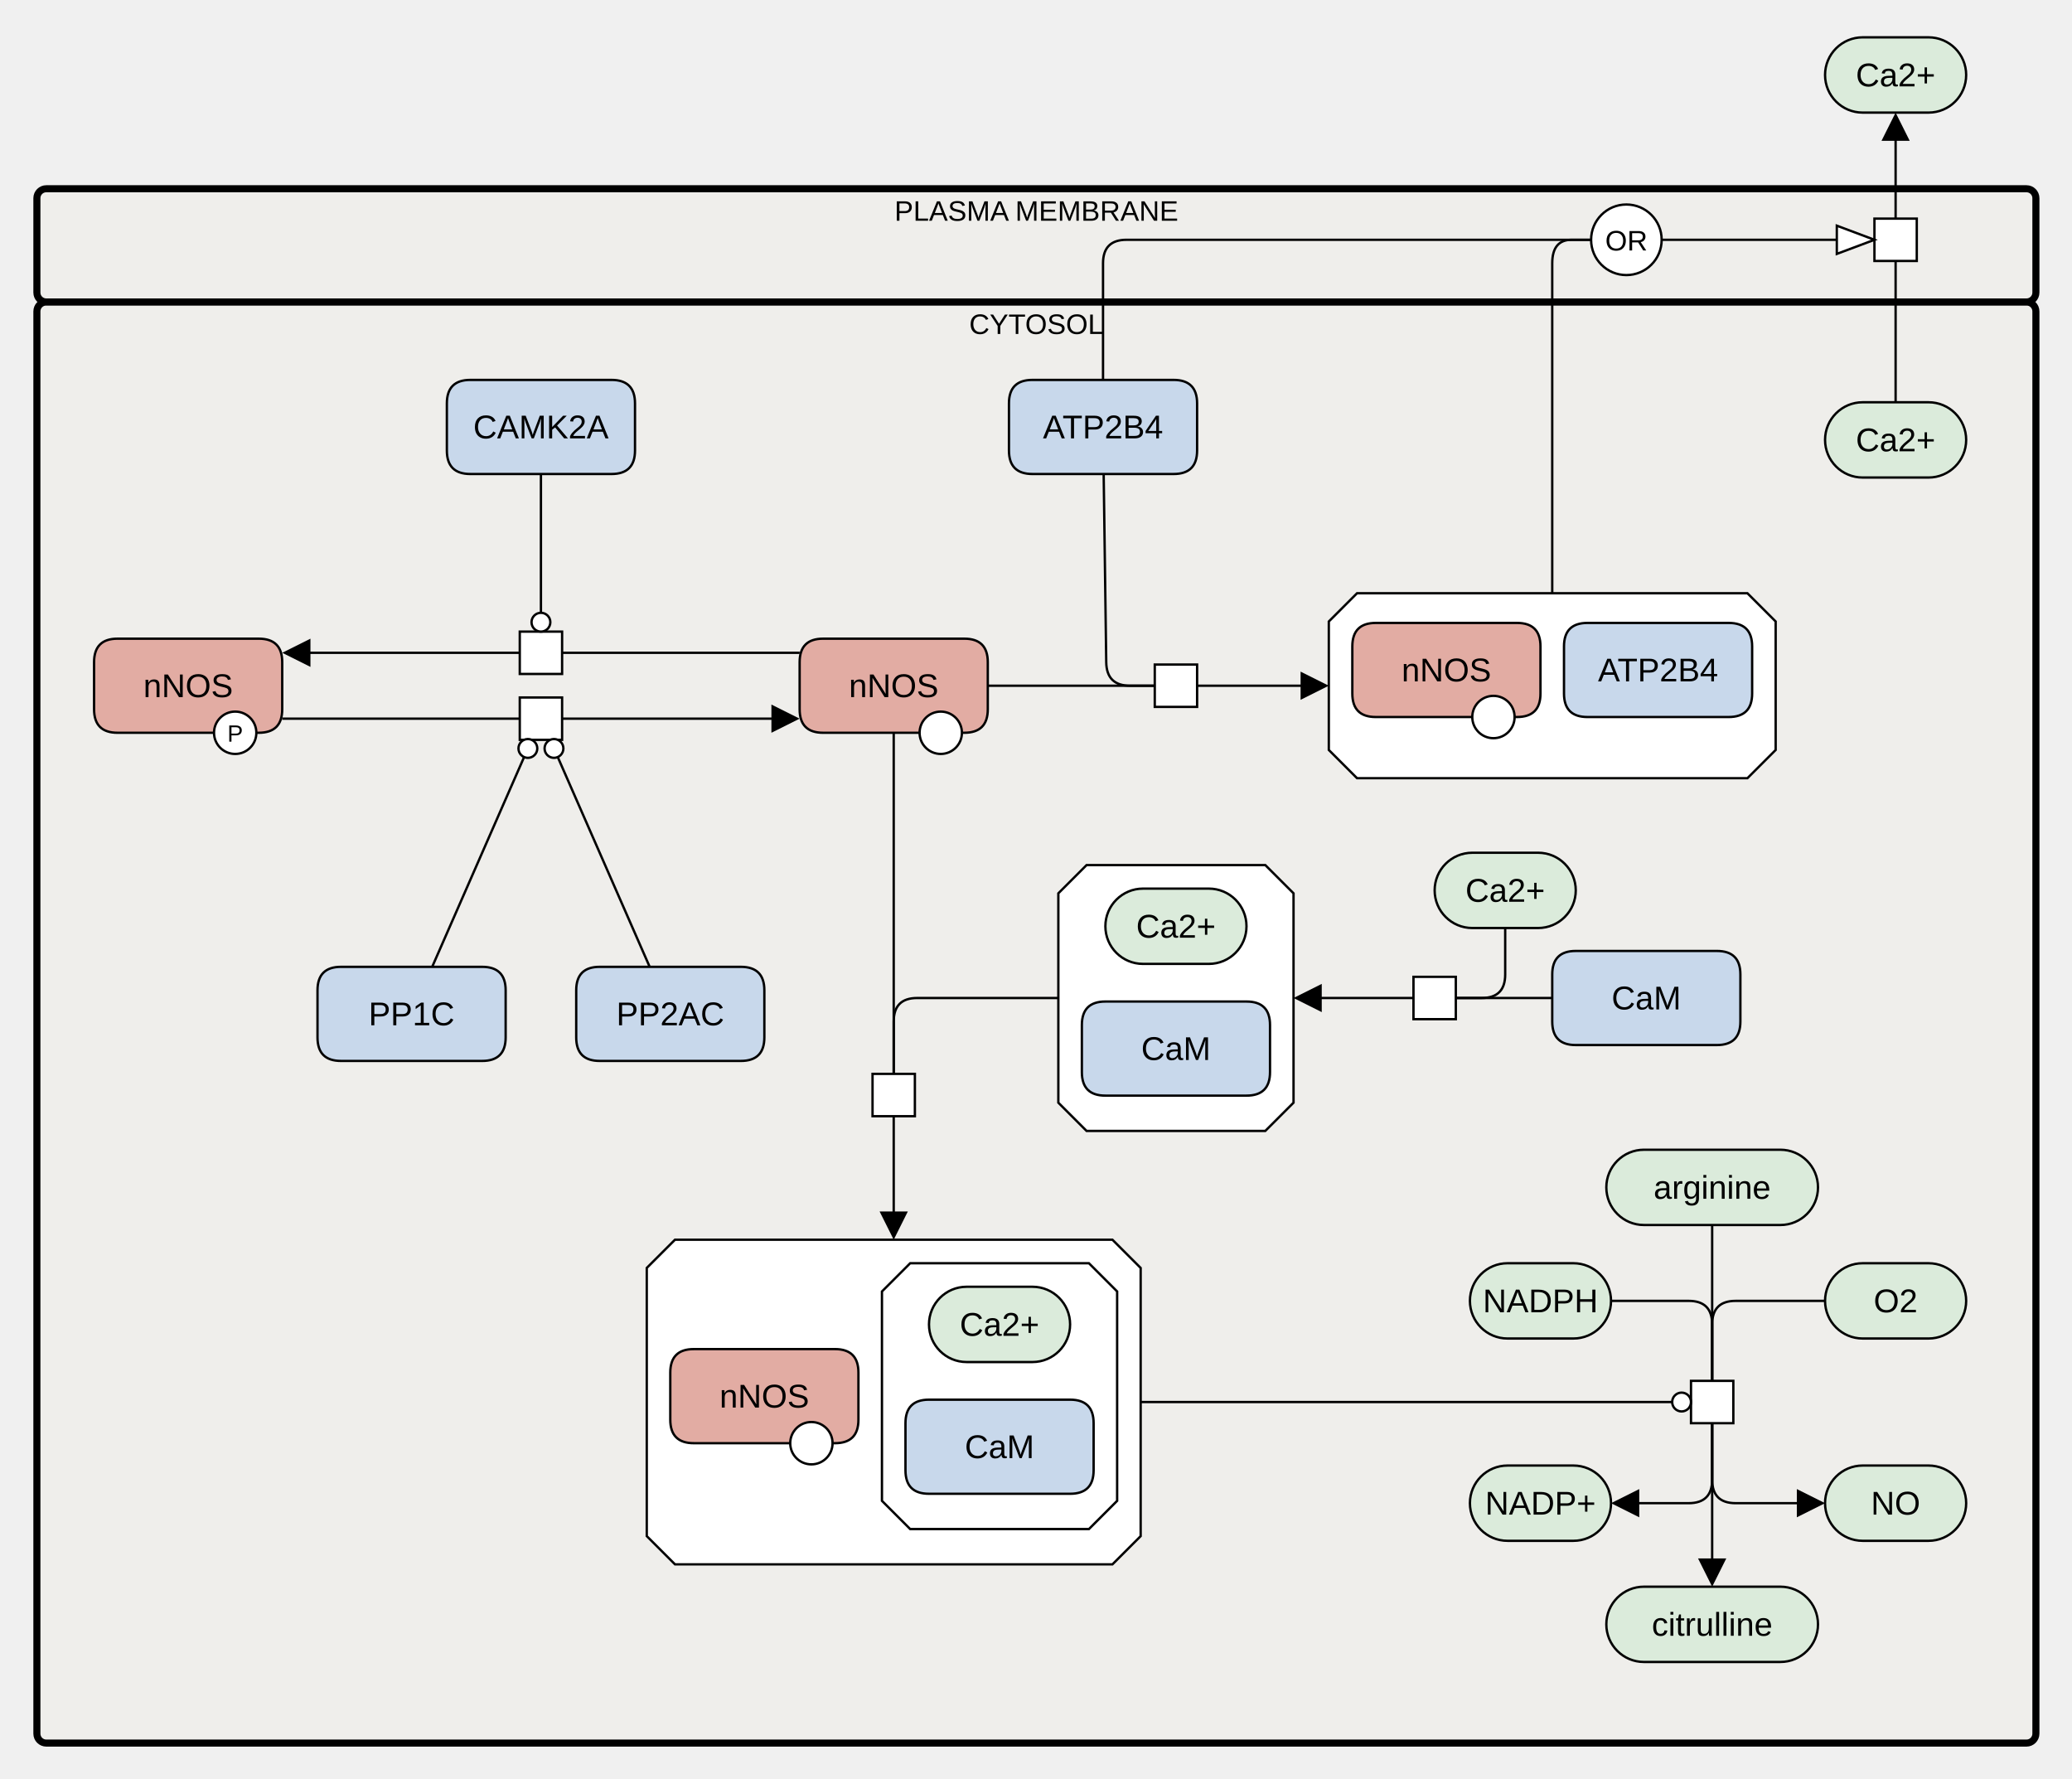
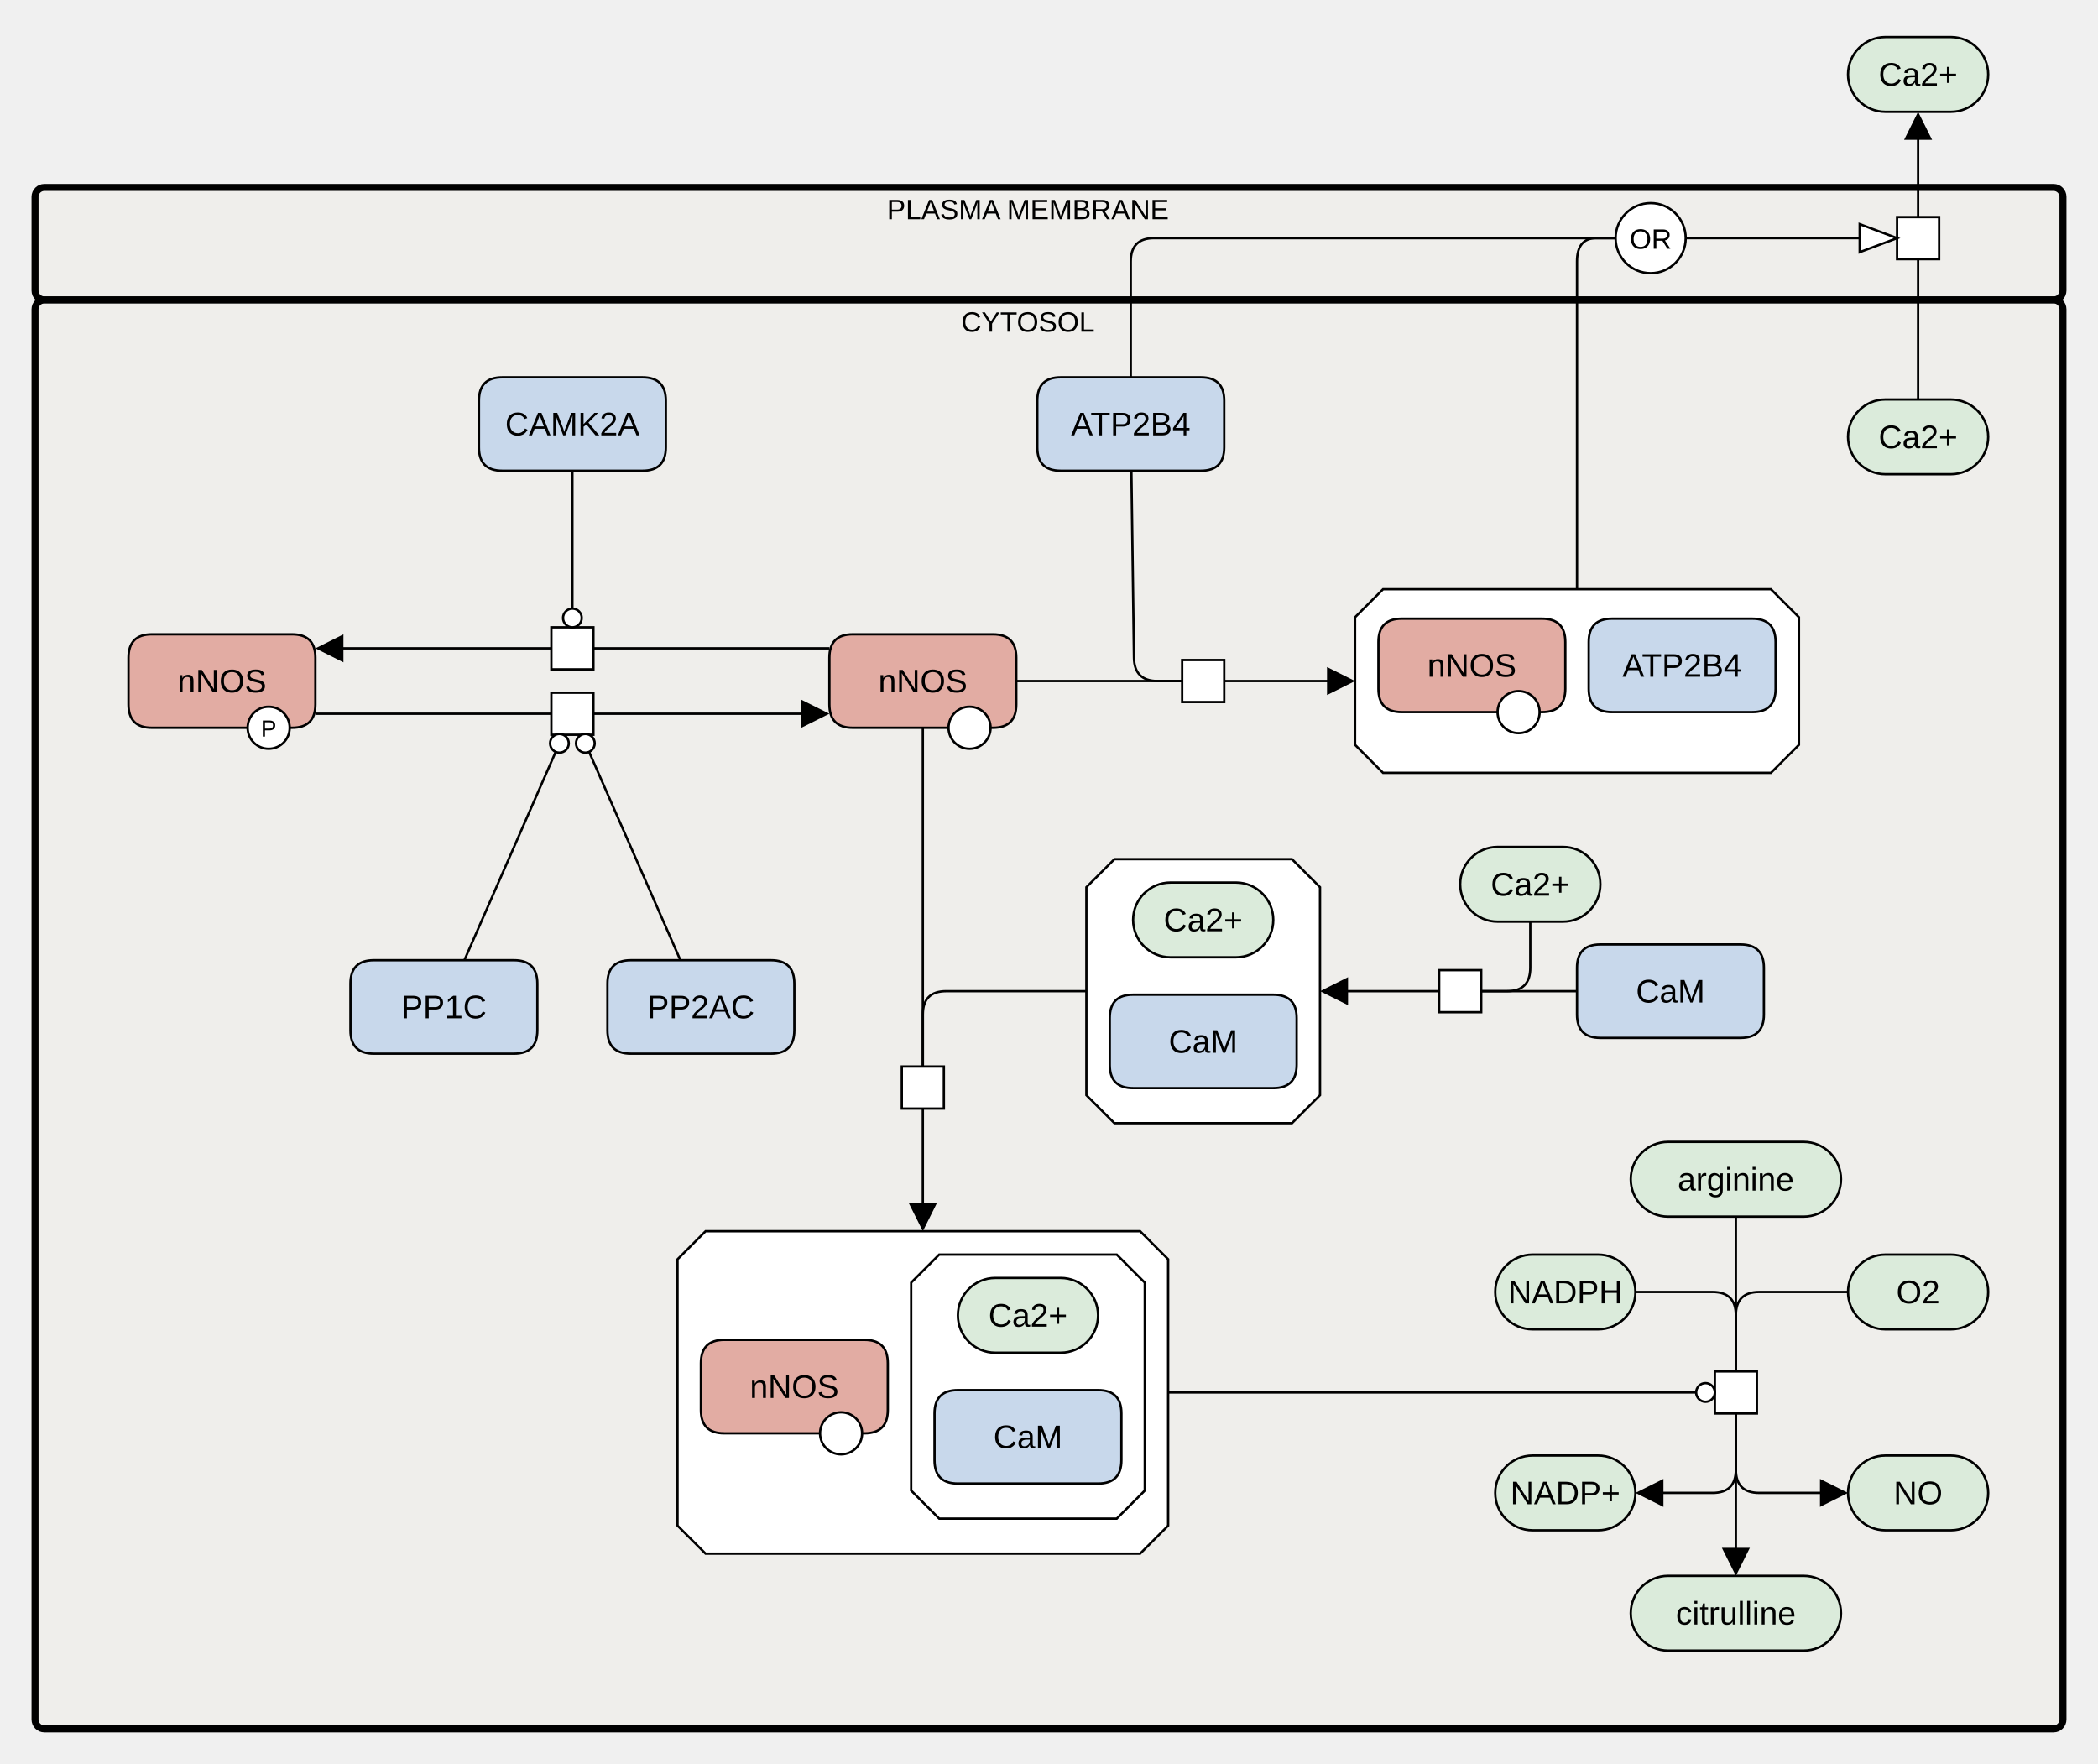
- <svg xmlns="http://www.w3.org/2000/svg" width="881" height="756" viewBox="0 0 881 756" stroke-linecap="butt" stroke-miterlimit="10">
-   <g transform="translate(-220,336)">
-     <path d="M235.686 -251.766 C235.686 -253.975 237.477 -255.766 239.686 -255.766 L1081.648 -255.766 C1083.857 -255.766 1085.648 -253.975 1085.648 -251.766 L1085.648 -211.633 C1085.648 -209.424 1083.857 -207.633 1081.648 -207.633 L239.686 -207.633 C237.477 -207.633 235.686 -209.424 235.686 -211.633 Z" fill="#EDEBE4" fill-opacity="0.447" stroke="none" />
-     <path d="M235.686 -251.766 C235.686 -253.975 237.477 -255.766 239.686 -255.766 L1081.648 -255.766 C1083.857 -255.766 1085.648 -253.975 1085.648 -251.766 L1085.648 -211.633 C1085.648 -209.424 1083.857 -207.633 1081.648 -207.633 L239.686 -207.633 C237.477 -207.633 235.686 -209.424 235.686 -211.633 Z" fill="none" stroke="#000000" stroke-width="3" />
-     <text x="660.667" y="-242.164" text-anchor="middle" font-family="'Dialog', Arial, Helvetica, sans-serif" font-size="12" fill="#000000" stroke="none" xml:space="preserve">PLASMA MEMBRANE</text>
-     <path d="M235.686 -203.633 C235.686 -205.842 237.477 -207.633 239.686 -207.633 L1081.648 -207.633 C1083.857 -207.633 1085.648 -205.842 1085.648 -203.633 L1085.648 400.981 C1085.648 403.19 1083.857 404.981 1081.648 404.981 L239.686 404.981 C237.477 404.981 235.686 403.19 235.686 400.981 Z" fill="#EDEBE4" fill-opacity="0.447" stroke="none" />
-     <path d="M235.686 -203.633 C235.686 -205.842 237.477 -207.633 239.686 -207.633 L1081.648 -207.633 C1083.857 -207.633 1085.648 -205.842 1085.648 -203.633 L1085.648 400.981 C1085.648 403.19 1083.857 404.981 1081.648 404.981 L239.686 404.981 C237.477 404.981 235.686 403.19 235.686 400.981 Z" fill="none" stroke="#000000" stroke-width="3" />
-     <text x="660.667" y="-194.031" text-anchor="middle" font-family="'Dialog', Arial, Helvetica, sans-serif" font-size="12" fill="#000000" stroke="none" xml:space="preserve">CYTOSOL</text>
+ <svg xmlns="http://www.w3.org/2000/svg" width="898" height="755" viewBox="0 0 898 755" stroke-linecap="butt" stroke-miterlimit="10">
+   <g transform="translate(-205,336)">
+     <path d="M220 -251.766 C220 -253.975 221.791 -255.766 224 -255.766 L1084 -255.766 C1086.209 -255.766 1088 -253.975 1088 -251.766 L1088 -211.633 C1088 -209.424 1086.209 -207.633 1084 -207.633 L224 -207.633 C221.791 -207.633 220 -209.424 220 -211.633 Z" fill="#EDEBE4" fill-opacity="0.447" stroke="none" />
+     <path d="M220 -251.766 C220 -253.975 221.791 -255.766 224 -255.766 L1084 -255.766 C1086.209 -255.766 1088 -253.975 1088 -251.766 L1088 -211.633 C1088 -209.424 1086.209 -207.633 1084 -207.633 L224 -207.633 C221.791 -207.633 220 -209.424 220 -211.633 Z" fill="none" stroke="#000000" stroke-width="3" />
+     <text x="644.981" y="-242.164" text-anchor="middle" font-family="'Dialog', Arial, Helvetica, sans-serif" font-size="12" fill="#000000" stroke="none" xml:space="preserve">PLASMA MEMBRANE</text>
+     <path d="M220 -203.633 C220 -205.842 221.791 -207.633 224 -207.633 L1084 -207.633 C1086.209 -207.633 1088 -205.842 1088 -203.633 L1088 400 C1088 402.209 1086.209 404 1084 404 L224 404 C221.791 404 220 402.209 220 400 Z" fill="#EDEBE4" fill-opacity="0.447" stroke="none" />
+     <path d="M220 -203.633 C220 -205.842 221.791 -207.633 224 -207.633 L1084 -207.633 C1086.209 -207.633 1088 -205.842 1088 -203.633 L1088 400 C1088 402.209 1086.209 404 1084 404 L224 404 C221.791 404 220 402.209 220 400 Z" fill="none" stroke="#000000" stroke-width="3" />
+     <text x="644.981" y="-194.031" text-anchor="middle" font-family="'Dialog', Arial, Helvetica, sans-serif" font-size="12" fill="#000000" stroke="none" xml:space="preserve">CYTOSOL</text>
    <path d="M903 168.75 C903 159.913 910.163 152.75 919 152.75 L977 152.75 C985.837 152.75 993 159.913 993 168.75 L993 168.75 C993 177.587 985.837 184.75 977 184.75 L919 184.75 C910.163 184.75 903 177.587 903 168.75 Z" fill="#DBEBDB" stroke="none" />
    <path d="M903 168.75 C903 159.913 910.163 152.75 919 152.75 L977 152.75 C985.837 152.75 993 159.913 993 168.75 L993 168.75 C993 177.587 985.837 184.75 977 184.75 L919 184.75 C910.163 184.75 903 177.587 903 168.75 Z" fill="none" stroke="#000000" />
    <text x="948" y="173.6" text-anchor="middle" font-family="Arial, Helvetica, sans-serif" font-size="14" fill="#000000" stroke="none" xml:space="preserve">arginine</text>
    <path d="M939 251 L957 251 L957 269 L939 269 Z" fill="#FFFFFF" stroke="none" />
    <path d="M939 251 L957 251 L957 269 L939 269 Z" fill="none" stroke="#000000" />
    <path d="M903 354.5 C903 345.663 910.163 338.5 919 338.5 L977 338.5 C985.837 338.5 993 345.663 993 354.5 L993 354.5 C993 363.337 985.837 370.5 977 370.5 L919 370.5 C910.163 370.5 903 363.337 903 354.5 Z" fill="#DBEBDB" stroke="none" />
    <path d="M903 354.5 C903 345.663 910.163 338.5 919 338.5 L977 338.5 C985.837 338.5 993 345.663 993 354.5 L993 354.5 C993 363.337 985.837 370.5 977 370.5 L919 370.5 C910.163 370.5 903 363.337 903 354.5 Z" fill="none" stroke="#000000" />
    <text x="948" y="359.35" text-anchor="middle" font-family="Arial, Helvetica, sans-serif" font-size="14" fill="#000000" stroke="none" xml:space="preserve">citrulline</text>
    <path d="M845 217 C845 208.163 852.163 201 861 201 L889 201 C897.837 201 905 208.163 905 217 L905 217 C905 225.837 897.837 233 889 233 L861 233 C852.163 233 845 225.837 845 217 Z" fill="#DBEBDB" stroke="none" />
    <path d="M845 217 C845 208.163 852.163 201 861 201 L889 201 C897.837 201 905 208.163 905 217 L905 217 C905 225.837 897.837 233 889 233 L861 233 C852.163 233 845 225.837 845 217 Z" fill="none" stroke="#000000" />
    <text x="875" y="221.85" text-anchor="middle" font-family="Arial, Helvetica, sans-serif" font-size="14" fill="#000000" stroke="none" xml:space="preserve">NADPH</text>
    <path d="M996 217 C996 208.163 1003.163 201 1012 201 L1040 201 C1048.837 201 1056 208.163 1056 217 L1056 217 C1056 225.837 1048.837 233 1040 233 L1012 233 C1003.163 233 996 225.837 996 217 Z" fill="#DBEBDB" stroke="none" />
    <path d="M996 217 C996 208.163 1003.163 201 1012 201 L1040 201 C1048.837 201 1056 208.163 1056 217 L1056 217 C1056 225.837 1048.837 233 1040 233 L1012 233 C1003.163 233 996 225.837 996 217 Z" fill="none" stroke="#000000" />
    <text x="1026" y="221.85" text-anchor="middle" font-family="Arial, Helvetica, sans-serif" font-size="14" fill="#000000" stroke="none" xml:space="preserve">O2</text>
    <path d="M845 303 C845 294.163 852.163 287 861 287 L889 287 C897.837 287 905 294.163 905 303 L905 303 C905 311.837 897.837 319 889 319 L861 319 C852.163 319 845 311.837 845 303 Z" fill="#DBEBDB" stroke="none" />
    <path d="M845 303 C845 294.163 852.163 287 861 287 L889 287 C897.837 287 905 294.163 905 303 L905 303 C905 311.837 897.837 319 889 319 L861 319 C852.163 319 845 311.837 845 303 Z" fill="none" stroke="#000000" />
    <text x="875" y="307.85" text-anchor="middle" font-family="Arial, Helvetica, sans-serif" font-size="14" fill="#000000" stroke="none" xml:space="preserve">NADP+</text>
    <path d="M996 303 C996 294.163 1003.163 287 1012 287 L1040 287 C1048.837 287 1056 294.163 1056 303 L1056 303 C1056 311.837 1048.837 319 1040 319 L1012 319 C1003.163 319 996 311.837 996 303 Z" fill="#DBEBDB" stroke="none" />
    <path d="M996 303 C996 294.163 1003.163 287 1012 287 L1040 287 C1048.837 287 1056 294.163 1056 303 L1056 303 C1056 311.837 1048.837 319 1040 319 L1012 319 C1003.163 319 996 311.837 996 303 Z" fill="none" stroke="#000000" />
    <text x="1026" y="307.85" text-anchor="middle" font-family="Arial, Helvetica, sans-serif" font-size="14" fill="#000000" stroke="none" xml:space="preserve">NO</text>
    <path d="M507 191 L693 191 L705 203 L705 317 L693 329 L507 329 L495 317 L495 203 Z" fill="#FFFFFF" stroke="none" />
    <path d="M507 191 L693 191 L705 203 L705 317 L693 329 L507 329 L495 317 L495 203 Z" fill="none" stroke="#000000" />
    <path d="M505 247.5 Q505 237.5 515 237.5 L575 237.5 Q585 237.5 585 247.5 L585 267.5 Q585 277.5 575 277.5 L515 277.5 Q505 277.5 505 267.5 Z" fill="#E2ACA3" stroke="none" />
    <path d="M505 247.5 Q505 237.5 515 237.5 L575 237.5 Q585 237.5 585 247.5 L585 267.5 Q585 277.5 575 277.5 L515 277.5 Q505 277.5 505 267.5 Z" fill="none" stroke="#000000" />
    <text x="545" y="262.35" text-anchor="middle" font-family="Arial, Helvetica, sans-serif" font-size="14" fill="#000000" stroke="none" xml:space="preserve">nNOS</text>
    <path d="M556 277.5 C556 272.529 560.029 268.5 565 268.5 L565 268.5 C569.971 268.5 574 272.529 574 277.5 L574 277.5 C574 282.471 569.971 286.5 565 286.5 L565 286.5 C560.029 286.5 556 282.471 556 277.5 Z" fill="#FFFFFF" stroke="none" />
    <path d="M556 277.5 C556 272.529 560.029 268.5 565 268.5 L565 268.5 C569.971 268.5 574 272.529 574 277.5 L574 277.5 C574 282.471 569.971 286.5 565 286.5 L565 286.5 C560.029 286.5 556 282.471 556 277.5 Z" fill="none" stroke="#000000" />
    <path d="M607 201 L683 201 L695 213 L695 302 L683 314 L607 314 L595 302 L595 213 Z" fill="#FFFFFF" stroke="none" />
    <path d="M607 201 L683 201 L695 213 L695 302 L683 314 L607 314 L595 302 L595 213 Z" fill="none" stroke="#000000" />
    <path d="M605 269 Q605 259 615 259 L675 259 Q685 259 685 269 L685 289 Q685 299 675 299 L615 299 Q605 299 605 289 Z" fill="#C8D8EB" stroke="none" />
    <path d="M605 269 Q605 259 615 259 L675 259 Q685 259 685 269 L685 289 Q685 299 675 299 L615 299 Q605 299 605 289 Z" fill="none" stroke="#000000" />
    <text x="645" y="283.85" text-anchor="middle" font-family="Arial, Helvetica, sans-serif" font-size="14" fill="#000000" stroke="none" xml:space="preserve">CaM</text>
    <path d="M615 227 C615 218.163 622.163 211 631 211 L659 211 C667.837 211 675 218.163 675 227 L675 227 C675 235.837 667.837 243 659 243 L631 243 C622.163 243 615 235.837 615 227 Z" fill="#DBEBDB" stroke="none" />
    <path d="M615 227 C615 218.163 622.163 211 631 211 L659 211 C667.837 211 675 218.163 675 227 L675 227 C675 235.837 667.837 243 659 243 L631 243 C622.163 243 615 235.837 615 227 Z" fill="none" stroke="#000000" />
    <text x="645" y="231.85" text-anchor="middle" font-family="Arial, Helvetica, sans-serif" font-size="14" fill="#000000" stroke="none" xml:space="preserve">Ca2+</text>
    <path d="M560 -54.5 Q560 -64.5 570 -64.5 L630 -64.5 Q640 -64.5 640 -54.5 L640 -34.5 Q640 -24.5 630 -24.5 L570 -24.5 Q560 -24.5 560 -34.5 Z" fill="#E2ACA3" stroke="none" />
    <path d="M560 -54.5 Q560 -64.5 570 -64.5 L630 -64.5 Q640 -64.5 640 -54.5 L640 -34.5 Q640 -24.5 630 -24.5 L570 -24.5 Q560 -24.5 560 -34.5 Z" fill="none" stroke="#000000" />
    <text x="600" y="-39.65" text-anchor="middle" font-family="Arial, Helvetica, sans-serif" font-size="14" fill="#000000" stroke="none" xml:space="preserve">nNOS</text>
    <path d="M611 -24.5 C611 -29.471 615.029 -33.5 620 -33.5 L620 -33.5 C624.971 -33.5 629 -29.471 629 -24.5 L629 -24.5 C629 -19.529 624.971 -15.5 620 -15.5 L620 -15.5 C615.029 -15.5 611 -19.529 611 -24.5 Z" fill="#FFFFFF" stroke="none" />
    <path d="M611 -24.5 C611 -29.471 615.029 -33.5 620 -33.5 L620 -33.5 C624.971 -33.5 629 -29.471 629 -24.5 L629 -24.5 C629 -19.529 624.971 -15.5 620 -15.5 L620 -15.5 C615.029 -15.5 611 -19.529 611 -24.5 Z" fill="none" stroke="#000000" />
    <path d="M591 120.5 L609 120.5 L609 138.5 L591 138.5 Z" fill="#FFFFFF" stroke="none" />
    <path d="M591 120.5 L609 120.5 L609 138.5 L591 138.5 Z" fill="none" stroke="#000000" />
    <path d="M682 31.75 L758 31.75 L770 43.75 L770 132.75 L758 144.75 L682 144.75 L670 132.75 L670 43.75 Z" fill="#FFFFFF" stroke="none" />
    <path d="M682 31.75 L758 31.75 L770 43.75 L770 132.75 L758 144.75 L682 144.75 L670 132.75 L670 43.75 Z" fill="none" stroke="#000000" />
    <path d="M680 99.75 Q680 89.75 690 89.75 L750 89.75 Q760 89.75 760 99.75 L760 119.75 Q760 129.75 750 129.75 L690 129.75 Q680 129.75 680 119.75 Z" fill="#C8D8EB" stroke="none" />
    <path d="M680 99.75 Q680 89.75 690 89.75 L750 89.75 Q760 89.75 760 99.75 L760 119.75 Q760 129.75 750 129.75 L690 129.75 Q680 129.75 680 119.75 Z" fill="none" stroke="#000000" />
    <text x="720" y="114.6" text-anchor="middle" font-family="Arial, Helvetica, sans-serif" font-size="14" fill="#000000" stroke="none" xml:space="preserve">CaM</text>
    <path d="M690 57.75 C690 48.913 697.163 41.75 706 41.75 L734 41.75 C742.837 41.75 750 48.913 750 57.75 L750 57.75 C750 66.587 742.837 73.75 734 73.75 L706 73.75 C697.163 73.75 690 66.587 690 57.75 Z" fill="#DBEBDB" stroke="none" />
    <path d="M690 57.75 C690 48.913 697.163 41.75 706 41.75 L734 41.75 C742.837 41.75 750 48.913 750 57.75 L750 57.75 C750 66.587 742.837 73.75 734 73.75 L706 73.75 C697.163 73.75 690 66.587 690 57.75 Z" fill="none" stroke="#000000" />
    <text x="720" y="62.6" text-anchor="middle" font-family="Arial, Helvetica, sans-serif" font-size="14" fill="#000000" stroke="none" xml:space="preserve">Ca2+</text>
    <path d="M711 -53.5 L729 -53.5 L729 -35.5 L711 -35.5 Z" fill="#FFFFFF" stroke="none" />
    <path d="M711 -53.5 L729 -53.5 L729 -35.5 L711 -35.5 Z" fill="none" stroke="#000000" />
    <path d="M649 -164.5 Q649 -174.5 659 -174.5 L719 -174.5 Q729 -174.5 729 -164.5 L729 -144.5 Q729 -134.5 719 -134.5 L659 -134.5 Q649 -134.5 649 -144.5 Z" fill="#C8D8EB" stroke="none" />
    <path d="M649 -164.5 Q649 -174.5 659 -174.5 L719 -174.5 Q729 -174.5 729 -164.5 L729 -144.5 Q729 -134.5 719 -134.5 L659 -134.5 Q649 -134.5 649 -144.5 Z" fill="none" stroke="#000000" />
    <text x="689" y="-149.65" text-anchor="middle" font-family="Arial, Helvetica, sans-serif" font-size="14" fill="#000000" stroke="none" xml:space="preserve">ATP2B4</text>
    <path d="M797 -83.805 L963 -83.805 L975 -71.805 L975 -17.195 L963 -5.195 L797 -5.195 L785 -17.195 L785 -71.805 Z" fill="#FFFFFF" stroke="none" />
    <path d="M797 -83.805 L963 -83.805 L975 -71.805 L975 -17.195 L963 -5.195 L797 -5.195 L785 -17.195 L785 -71.805 Z" fill="none" stroke="#000000" />
    <path d="M795 -61.195 Q795 -71.195 805 -71.195 L865 -71.195 Q875 -71.195 875 -61.195 L875 -41.195 Q875 -31.195 865 -31.195 L805 -31.195 Q795 -31.195 795 -41.195 Z" fill="#E2ACA3" stroke="none" />
    <path d="M795 -61.195 Q795 -71.195 805 -71.195 L865 -71.195 Q875 -71.195 875 -61.195 L875 -41.195 Q875 -31.195 865 -31.195 L805 -31.195 Q795 -31.195 795 -41.195 Z" fill="none" stroke="#000000" />
    <text x="835" y="-46.346" text-anchor="middle" font-family="Arial, Helvetica, sans-serif" font-size="14" fill="#000000" stroke="none" xml:space="preserve">nNOS</text>
    <path d="M846 -31.195 C846 -36.166 850.029 -40.195 855 -40.195 L855 -40.195 C859.971 -40.195 864 -36.166 864 -31.195 L864 -31.195 C864 -26.225 859.971 -22.195 855 -22.195 L855 -22.195 C850.029 -22.195 846 -26.225 846 -31.195 Z" fill="#FFFFFF" stroke="none" />
    <path d="M846 -31.195 C846 -36.166 850.029 -40.195 855 -40.195 L855 -40.195 C859.971 -40.195 864 -36.166 864 -31.195 L864 -31.195 C864 -26.225 859.971 -22.195 855 -22.195 L855 -22.195 C850.029 -22.195 846 -26.225 846 -31.195 Z" fill="none" stroke="#000000" />
    <path d="M885 -61.195 Q885 -71.195 895 -71.195 L955 -71.195 Q965 -71.195 965 -61.195 L965 -41.195 Q965 -31.195 955 -31.195 L895 -31.195 Q885 -31.195 885 -41.195 Z" fill="#C8D8EB" stroke="none" />
    <path d="M885 -61.195 Q885 -71.195 895 -71.195 L955 -71.195 Q965 -71.195 965 -61.195 L965 -41.195 Q965 -31.195 955 -31.195 L895 -31.195 Q885 -31.195 885 -41.195 Z" fill="none" stroke="#000000" />
    <text x="925" y="-46.346" text-anchor="middle" font-family="Arial, Helvetica, sans-serif" font-size="14" fill="#000000" stroke="none" xml:space="preserve">ATP2B4</text>
    <path d="M260 -54.5 Q260 -64.5 270 -64.5 L330 -64.5 Q340 -64.5 340 -54.5 L340 -34.5 Q340 -24.5 330 -24.5 L270 -24.5 Q260 -24.5 260 -34.5 Z" fill="#E2ACA3" stroke="none" />
    <path d="M260 -54.5 Q260 -64.5 270 -64.5 L330 -64.5 Q340 -64.5 340 -54.5 L340 -34.5 Q340 -24.5 330 -24.5 L270 -24.5 Q260 -24.5 260 -34.5 Z" fill="none" stroke="#000000" />
    <text x="300" y="-39.65" text-anchor="middle" font-family="Arial, Helvetica, sans-serif" font-size="14" fill="#000000" stroke="none" xml:space="preserve">nNOS</text>
    <path d="M311 -24.5 C311 -29.471 315.029 -33.5 320 -33.5 L320 -33.5 C324.971 -33.5 329 -29.471 329 -24.5 L329 -24.5 C329 -19.529 324.971 -15.5 320 -15.5 L320 -15.5 C315.029 -15.5 311 -19.529 311 -24.5 Z" fill="#FFFFFF" stroke="none" />
    <path d="M311 -24.5 C311 -29.471 315.029 -33.5 320 -33.5 L320 -33.5 C324.971 -33.5 329 -29.471 329 -24.5 L329 -24.5 C329 -19.529 324.971 -15.5 320 -15.5 L320 -15.5 C315.029 -15.5 311 -19.529 311 -24.5 Z" fill="none" stroke="#000000" />
    <text x="320" y="-20.721" text-anchor="middle" font-family="'Dialog', Arial, Helvetica, sans-serif" font-size="10" fill="#000000" stroke="none" xml:space="preserve">P</text>
    <path d="M441 -67.5 L459 -67.5 L459 -49.5 L441 -49.5 Z" fill="#FFFFFF" stroke="none" />
    <path d="M441 -67.5 L459 -67.5 L459 -49.5 L441 -49.5 Z" fill="none" stroke="#000000" />
    <path d="M441 -39.5 L459 -39.5 L459 -21.5 L441 -21.5 Z" fill="#FFFFFF" stroke="none" />
    <path d="M441 -39.5 L459 -39.5 L459 -21.5 L441 -21.5 Z" fill="none" stroke="#000000" />
    <path d="M410 -164.5 Q410 -174.5 420 -174.5 L480 -174.5 Q490 -174.5 490 -164.5 L490 -144.5 Q490 -134.5 480 -134.5 L420 -134.5 Q410 -134.5 410 -144.5 Z" fill="#C8D8EB" stroke="none" />
    <path d="M410 -164.5 Q410 -174.5 420 -174.5 L480 -174.5 Q490 -174.5 490 -164.5 L490 -144.5 Q490 -134.5 480 -134.5 L420 -134.5 Q410 -134.5 410 -144.5 Z" fill="none" stroke="#000000" />
    <text x="450" y="-149.65" text-anchor="middle" font-family="Arial, Helvetica, sans-serif" font-size="14" fill="#000000" stroke="none" xml:space="preserve">CAMK2A</text>
    <path d="M355 85 Q355 75 365 75 L425 75 Q435 75 435 85 L435 105 Q435 115 425 115 L365 115 Q355 115 355 105 Z" fill="#C8D8EB" stroke="none" />
    <path d="M355 85 Q355 75 365 75 L425 75 Q435 75 435 85 L435 105 Q435 115 425 115 L365 115 Q355 115 355 105 Z" fill="none" stroke="#000000" />
    <text x="395" y="99.85" text-anchor="middle" font-family="Arial, Helvetica, sans-serif" font-size="14" fill="#000000" stroke="none" xml:space="preserve">PP1C</text>
    <path d="M465 85 Q465 75 475 75 L535 75 Q545 75 545 85 L545 105 Q545 115 535 115 L475 115 Q465 115 465 105 Z" fill="#C8D8EB" stroke="none" />
    <path d="M465 85 Q465 75 475 75 L535 75 Q545 75 545 85 L545 105 Q545 115 535 115 L475 115 Q465 115 465 105 Z" fill="none" stroke="#000000" />
    <text x="505" y="99.85" text-anchor="middle" font-family="Arial, Helvetica, sans-serif" font-size="14" fill="#000000" stroke="none" xml:space="preserve">PP2AC</text>
    <path d="M821 79.25 L839 79.25 L839 97.25 L821 97.25 Z" fill="#FFFFFF" stroke="none" />
    <path d="M821 79.25 L839 79.25 L839 97.25 L821 97.25 Z" fill="none" stroke="#000000" />
    <path d="M880 78.25 Q880 68.25 890 68.25 L950 68.25 Q960 68.25 960 78.25 L960 98.25 Q960 108.25 950 108.25 L890 108.25 Q880 108.25 880 98.25 Z" fill="#C8D8EB" stroke="none" />
    <path d="M880 78.25 Q880 68.25 890 68.25 L950 68.25 Q960 68.25 960 78.25 L960 98.25 Q960 108.25 950 108.25 L890 108.25 Q880 108.25 880 98.25 Z" fill="none" stroke="#000000" />
    <text x="920" y="93.1" text-anchor="middle" font-family="Arial, Helvetica, sans-serif" font-size="14" fill="#000000" stroke="none" xml:space="preserve">CaM</text>
    <path d="M830 42.5 C830 33.663 837.163 26.5 846 26.5 L874 26.5 C882.837 26.5 890 33.663 890 42.5 L890 42.5 C890 51.337 882.837 58.5 874 58.5 L846 58.5 C837.163 58.5 830 51.337 830 42.5 Z" fill="#DBEBDB" stroke="none" />
    <path d="M830 42.5 C830 33.663 837.163 26.5 846 26.5 L874 26.5 C882.837 26.5 890 33.663 890 42.5 L890 42.5 C890 51.337 882.837 58.5 874 58.5 L846 58.5 C837.163 58.5 830 51.337 830 42.5 Z" fill="none" stroke="#000000" />
    <text x="860" y="47.35" text-anchor="middle" font-family="Arial, Helvetica, sans-serif" font-size="14" fill="#000000" stroke="none" xml:space="preserve">Ca2+</text>
    <path d="M996 -149 C996 -157.837 1003.163 -165 1012 -165 L1040 -165 C1048.837 -165 1056 -157.837 1056 -149 L1056 -149 C1056 -140.163 1048.837 -133 1040 -133 L1012 -133 C1003.163 -133 996 -140.163 996 -149 Z" fill="#DBEBDB" stroke="none" />
    <path d="M996 -149 C996 -157.837 1003.163 -165 1012 -165 L1040 -165 C1048.837 -165 1056 -157.837 1056 -149 L1056 -149 C1056 -140.163 1048.837 -133 1040 -133 L1012 -133 C1003.163 -133 996 -140.163 996 -149 Z" fill="none" stroke="#000000" />
    <text x="1026" y="-144.15" text-anchor="middle" font-family="Arial, Helvetica, sans-serif" font-size="14" fill="#000000" stroke="none" xml:space="preserve">Ca2+</text>
    <path d="M1017 -243.066 L1035 -243.066 L1035 -225.066 L1017 -225.066 Z" fill="#FFFFFF" stroke="none" />
    <path d="M1017 -243.066 L1035 -243.066 L1035 -225.066 L1017 -225.066 Z" fill="none" stroke="#000000" />
    <path d="M996 -304.133 C996 -312.97 1003.163 -320.133 1012 -320.133 L1040 -320.133 C1048.837 -320.133 1056 -312.97 1056 -304.133 L1056 -304.133 C1056 -295.296 1048.837 -288.133 1040 -288.133 L1012 -288.133 C1003.163 -288.133 996 -295.296 996 -304.133 Z" fill="#DBEBDB" stroke="none" />
    <path d="M996 -304.133 C996 -312.97 1003.163 -320.133 1012 -320.133 L1040 -320.133 C1048.837 -320.133 1056 -312.97 1056 -304.133 L1056 -304.133 C1056 -295.296 1048.837 -288.133 1040 -288.133 L1012 -288.133 C1003.163 -288.133 996 -295.296 996 -304.133 Z" fill="none" stroke="#000000" />
    <text x="1026" y="-299.283" text-anchor="middle" font-family="Arial, Helvetica, sans-serif" font-size="14" fill="#000000" stroke="none" xml:space="preserve">Ca2+</text>
    <path d="M896.526 -234.066 C896.526 -242.351 903.242 -249.066 911.526 -249.066 L911.526 -249.066 C919.811 -249.066 926.526 -242.351 926.526 -234.066 L926.526 -234.066 C926.526 -225.782 919.811 -219.066 911.526 -219.066 L911.526 -219.066 C903.242 -219.066 896.526 -225.782 896.526 -234.066 Z" fill="#FFFFFF" stroke="none" />
    <path d="M896.526 -234.066 C896.526 -242.351 903.242 -249.066 911.526 -249.066 L911.526 -249.066 C919.811 -249.066 926.526 -242.351 926.526 -234.066 L926.526 -234.066 C926.526 -225.782 919.811 -219.066 911.526 -219.066 L911.526 -219.066 C903.242 -219.066 896.526 -225.782 896.526 -234.066 Z" fill="none" stroke="#000000" />
    <text x="911.526" y="-229.531" text-anchor="middle" font-family="'Dialog', Arial, Helvetica, sans-serif" font-size="12" fill="#000000" stroke="none" xml:space="preserve">OR</text>
    <path d="M948 184.75 L948 251" fill="none" stroke="#000000" />
    <path d="M948 269 L948 327.5" fill="none" stroke="#000000" />
    <path d="M948 338.5 L942 326.5 L954 326.5 Z" fill="#000000" stroke="none" />
    <path d="M905 217 L938 217 Q948 217 948 227 L948 251" fill="none" stroke="#000000" />
    <path d="M996 217 L958 217 Q948 217 948 227 L948 251" fill="none" stroke="#000000" />
    <path d="M948 269 L948 293 Q948 303 938 303 L916 303" fill="none" stroke="#000000" />
    <path d="M905 303 L917 297 L917 309 Z" fill="#000000" stroke="none" />
    <path d="M948 269 L948 293 Q948 303 958 303 L985 303" fill="none" stroke="#000000" />
    <path d="M996 303 L984 309 L984 297 Z" fill="#000000" stroke="none" />
    <path d="M705 260 L931 260" fill="none" stroke="#000000" />
    <circle cx="935" cy="260" r="4" fill="white" stroke="#000000" />
    <path d="M600 -24.5 L600 120.5" fill="none" stroke="#000000" />
    <path d="M670 88.25 L610 88.25 Q600 88.25 600 98.25 L600 120.5" fill="none" stroke="#000000" />
    <path d="M600 138.5 L600 180" fill="none" stroke="#000000" />
    <path d="M600 191 L594 179 L606 179 Z" fill="#000000" stroke="none" />
    <path d="M640 -44.5 L711 -44.5" fill="none" stroke="#000000" />
    <path d="M689.273 -134.5 L690.364 -54.499 Q690.5 -44.5 700.5 -44.5 L711 -44.5" fill="none" stroke="#000000" />
    <path d="M729 -44.5 L774 -44.5" fill="none" stroke="#000000" />
    <path d="M785 -44.5 L773 -38.5 L773 -50.5 Z" fill="#000000" stroke="none" />
    <path d="M560 -58.5 L459 -58.5" fill="none" stroke="#000000" />
    <path d="M441 -58.5 L351 -58.5" fill="none" stroke="#000000" />
    <path d="M340 -58.5 L352 -64.5 L352 -52.5 Z" fill="#000000" stroke="none" />
    <path d="M340 -30.5 L441 -30.5" fill="none" stroke="#000000" />
    <path d="M459 -30.5 L549 -30.5" fill="none" stroke="#000000" />
    <path d="M560 -30.5 L548 -24.5 L548 -36.5 Z" fill="#000000" stroke="none" />
    <path d="M450 -134.5 L450 -75.5" fill="none" stroke="#000000" />
    <circle cx="450" cy="-71.5" r="4" fill="white" stroke="#000000" />
    <path d="M403.765 75 L442.845 -14.173" fill="none" stroke="#000000" />
    <circle cx="444.45" cy="-17.836" r="4" fill="white" stroke="#000000" />
    <path d="M496.235 75 L457.155 -14.173" fill="none" stroke="#000000" />
    <circle cx="455.55" cy="-17.836" r="4" fill="white" stroke="#000000" />
    <path d="M880 88.25 L839 88.25" fill="none" stroke="#000000" />
    <path d="M860 58.5 L860 78.25 Q860 88.25 850 88.25 L839 88.25" fill="none" stroke="#000000" />
    <path d="M821 88.25 L781 88.25" fill="none" stroke="#000000" />
    <path d="M770 88.25 L782 82.25 L782 94.25 Z" fill="#000000" stroke="none" />
    <path d="M1026 -165 L1026 -225.066" fill="none" stroke="#000000" />
    <path d="M1026 -243.066 L1026 -277.133" fill="none" stroke="#000000" />
    <path d="M1026 -288.133 L1032 -276.133 L1020 -276.133 Z" fill="#000000" stroke="none" />
    <path d="M926.526 -234.066 L1002 -234.066" fill="none" stroke="#000000" />
    <path d="M1017 -234.066 L1001 -228.066 L1001 -240.066 Z" fill="white" stroke="#000000" />
    <path d="M880 -83.805 L880 -224.066 Q880 -234.066 888.263 -234.066 L896.526 -234.066" fill="none" stroke="#000000" />
    <path d="M689 -174.5 L689 -224.066 Q689 -234.066 699 -234.066 L896.526 -234.066" fill="none" stroke="#000000" />
  </g>
</svg>
